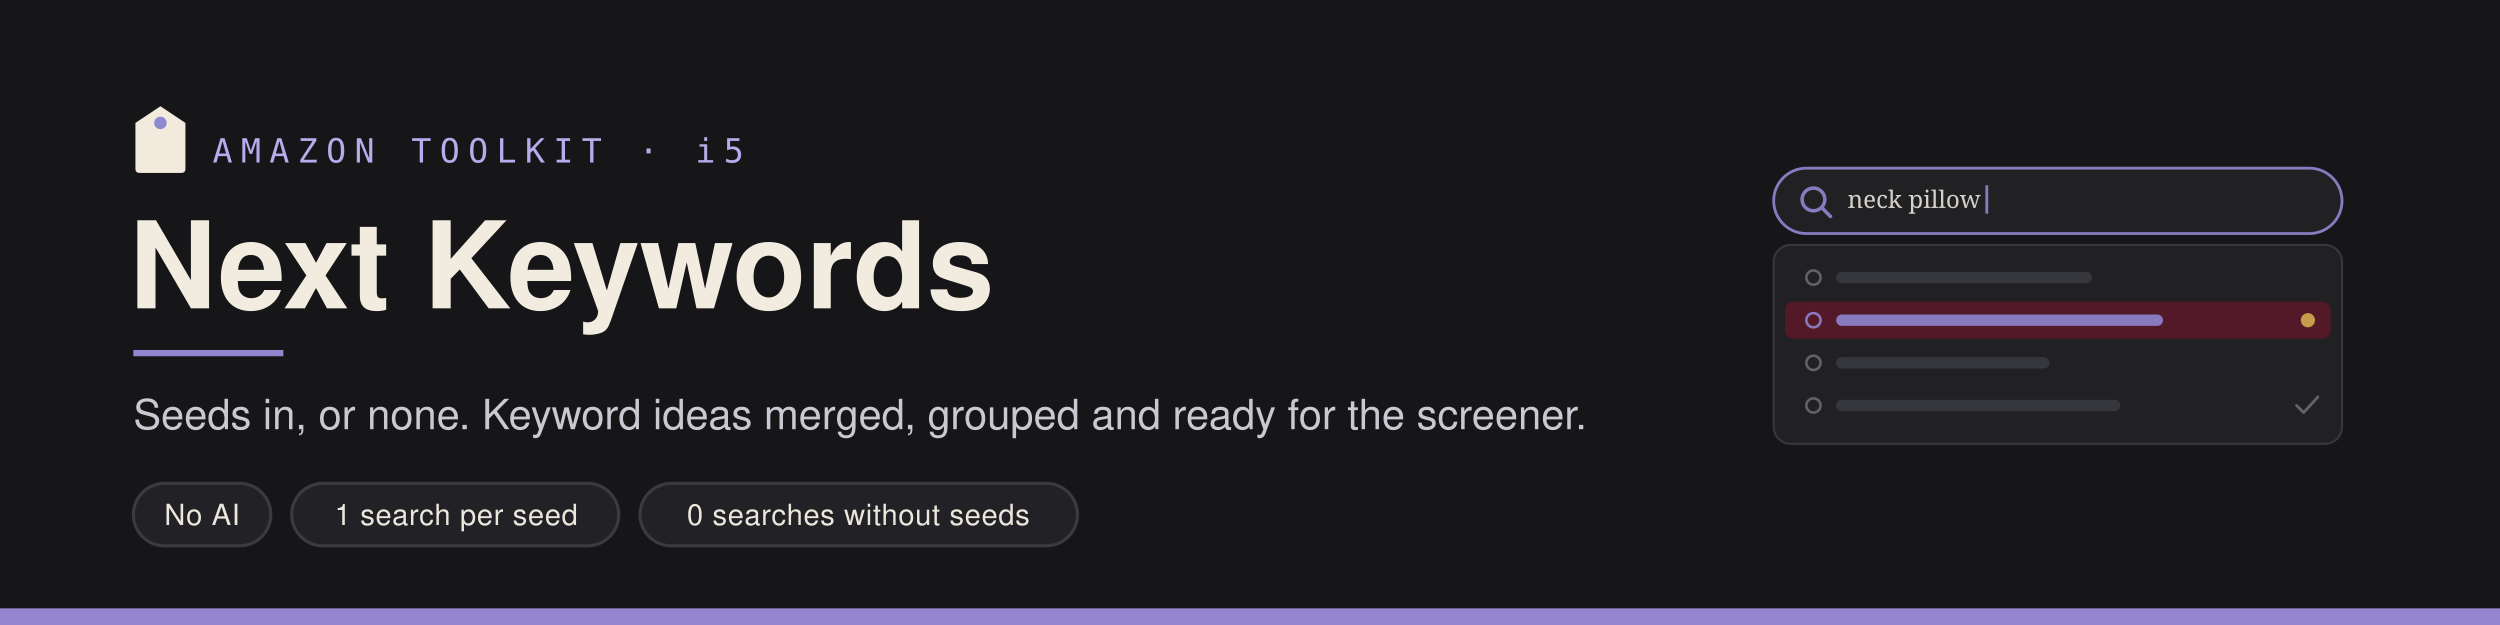
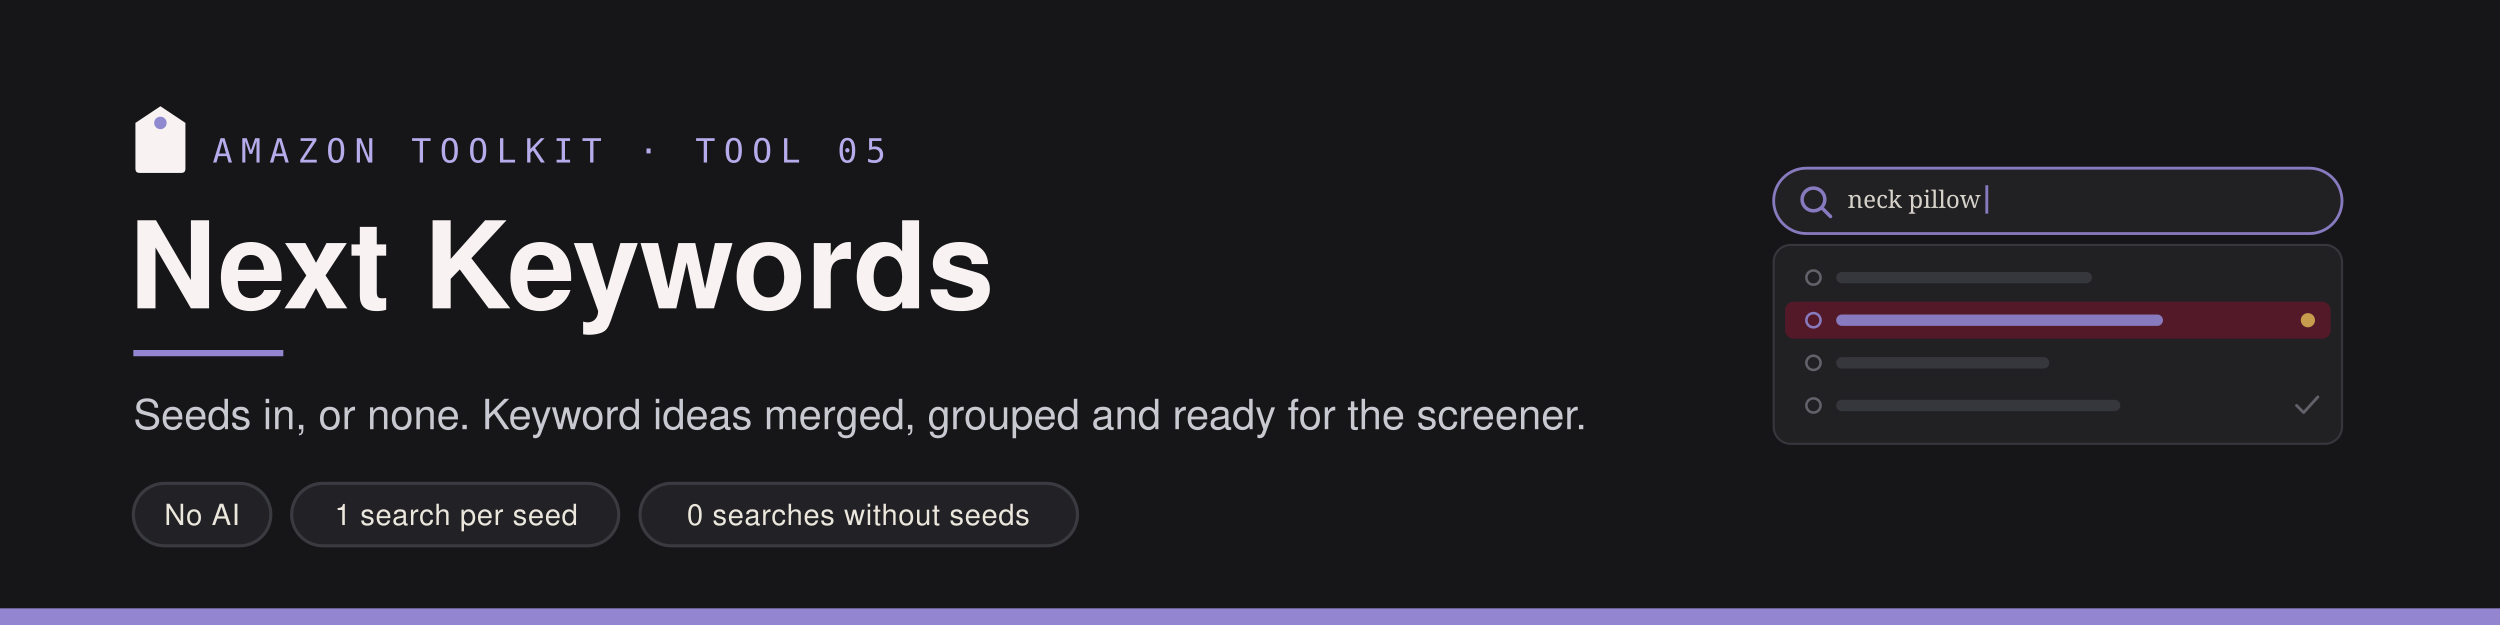
- <svg xmlns="http://www.w3.org/2000/svg" width="1200" height="300" viewBox="0 0 1200 300" role="img" aria-label="i5 Next Keywords: Seeds in, or none. Keyword ideas merged, grouped and ready for the screener.">
+ <svg xmlns="http://www.w3.org/2000/svg" width="1200" height="300" viewBox="0 0 1200 300" role="img" aria-label="Next Keywords: Seeds in, or none. Keyword ideas merged, grouped and ready for the screener.">
  <rect width="1200" height="300" fill="#161618" />
  <g transform="translate(850 78) scale(0.682)" opacity="0.9">
    <rect x="2" y="4" width="400" height="46" rx="23" fill="#222226" stroke="#9485D0" stroke-width="2" />
    <circle cx="30" cy="26" r="8" fill="none" stroke="#9485D0" stroke-width="2.5" />
    <path d="M36 32 L42 38" stroke="#9485D0" stroke-width="2.5" stroke-linecap="round" />
    <text x="54" y="32" font-family="Georgia,serif" font-size="17" fill="#ECE7DD">neck pillow</text>
    <path d="M152 16 V36" stroke="#9485D0" stroke-width="2" />
    <rect x="2" y="58" width="400" height="140" rx="12" fill="#222226" stroke="#3A3A41" stroke-width="1.5" />
    <circle cx="30" cy="81" r="5" fill="none" stroke="#6A6A73" stroke-width="1.8" />
    <rect x="46" y="77" width="180" height="8" rx="4" fill="#3A3A41" />
    <rect x="10" y="98" width="384" height="26" rx="6" fill="#5A1A2B" />
    <circle cx="30" cy="111" r="5" fill="none" stroke="#9485D0" stroke-width="1.8" />
    <rect x="46" y="107" width="230" height="8" rx="4" fill="#9485D0" />
    <circle cx="378" cy="111" r="5" fill="#DAAC53" />
    <circle cx="30" cy="141" r="5" fill="none" stroke="#6A6A73" stroke-width="1.8" />
    <rect x="46" y="137" width="150" height="8" rx="4" fill="#3A3A41" />
    <circle cx="30" cy="171" r="5" fill="none" stroke="#6A6A73" stroke-width="1.8" />
    <rect x="46" y="167" width="200" height="8" rx="4" fill="#3A3A41" />
    <path d="M370 171 L375 176 L385 165" fill="none" stroke="#6A6A73" stroke-width="2" stroke-linecap="round" stroke-linejoin="round" />
  </g>
  <rect x="0" y="292" width="1200" height="8" fill="#9485D0" />
  <g transform="translate(64 50)">
-     <path d="M13 1 L25 9 L25 31 Q25 33 23 33 L3 33 Q1 33 1 31 L1 9 Z" fill="#F2EADD" />
+     <path d="M13 1 L25 9 L25 31 Q25 33 23 33 L3 33 Q1 33 1 31 L1 9 Z" fill="#F8F2F2" />
    <circle cx="13" cy="9" r="3" fill="#8F8AD0" />
  </g>
-   <text x="102" y="78" font-family="ui-monospace, 'Cascadia Mono', Consolas, 'SF Mono', Menlo, monospace" font-size="16" fill="#B7ACEB" letter-spacing="4">AMAZON TOOLKIT · i5</text>
-   <text x="62" y="148" font-family="'Bricolage Grotesque', 'Segoe UI', Helvetica, Arial, sans-serif" font-weight="800" font-size="58" fill="#F2ECE0">Next Keywords</text>
+   <text x="102" y="78" font-family="ui-monospace, 'Cascadia Mono', Consolas, 'SF Mono', Menlo, monospace" font-size="16" fill="#B7ACEB" letter-spacing="4">AMAZON TOOLKIT · TOOL 05</text>
+   <text x="62" y="148" font-family="'Bricolage Grotesque', 'Segoe UI', Helvetica, Arial, sans-serif" font-weight="800" font-size="58" fill="#F8F2F2">Next Keywords</text>
  <rect x="64" y="168" width="72" height="3" fill="#9485D0" />
  <text x="64" y="206" font-family="'Segoe UI', -apple-system, Helvetica, Arial, sans-serif" font-size="20" fill="#C9C9D1">Seeds in, or none. Keyword ideas merged, grouped and ready for the screener.</text>
  <rect x="64" y="232" width="66" height="30" rx="15" fill="#222226" stroke="#3A3A41" stroke-width="1.5" />
  <text x="97" y="252" text-anchor="middle" font-family="'Segoe UI', -apple-system, Helvetica, Arial, sans-serif" font-size="14" fill="#ECE7DD" letter-spacing="0.3">No AI</text>
  <rect x="140.0" y="232" width="157" height="30" rx="15" fill="#222226" stroke="#3A3A41" stroke-width="1.5" />
  <text x="219" y="252" text-anchor="middle" font-family="'Segoe UI', -apple-system, Helvetica, Arial, sans-serif" font-size="14" fill="#ECE7DD" letter-spacing="0.3">1 search per seed</text>
  <rect x="307.2" y="232" width="210" height="30" rx="15" fill="#222226" stroke="#3A3A41" stroke-width="1.5" />
  <text x="412" y="252" text-anchor="middle" font-family="'Segoe UI', -apple-system, Helvetica, Arial, sans-serif" font-size="14" fill="#ECE7DD" letter-spacing="0.3">0 searches without seeds</text>
</svg>
